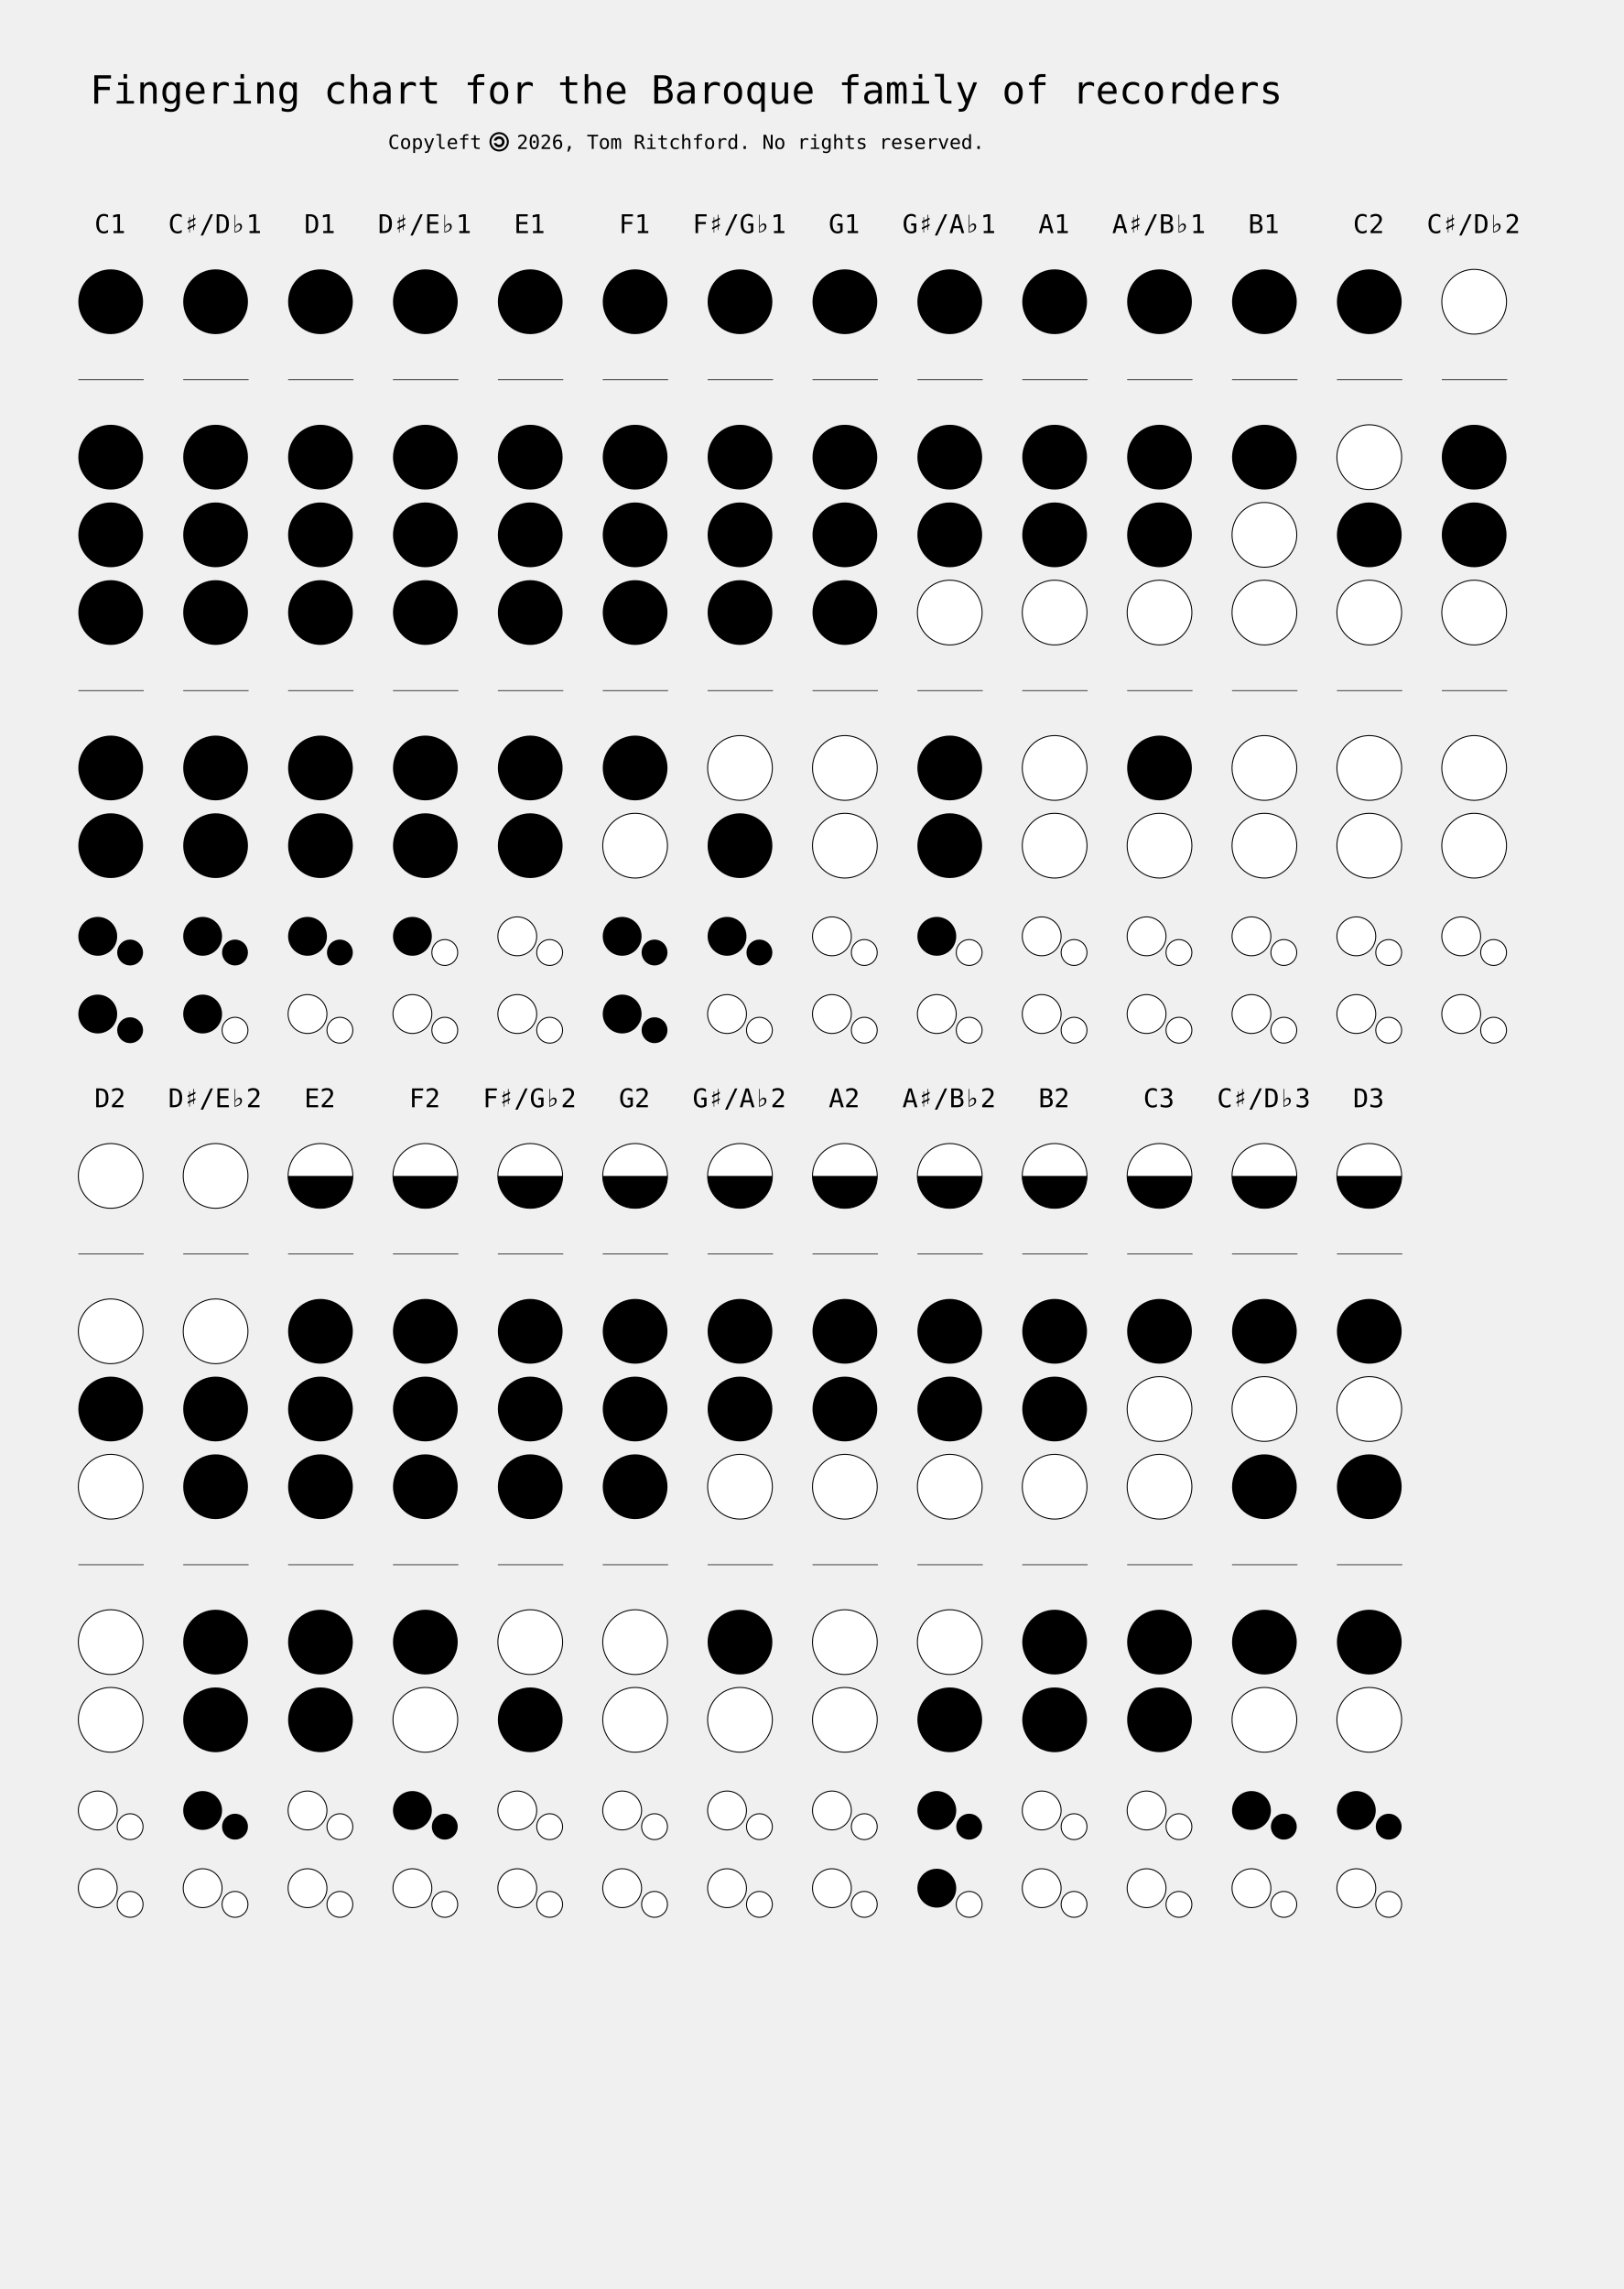
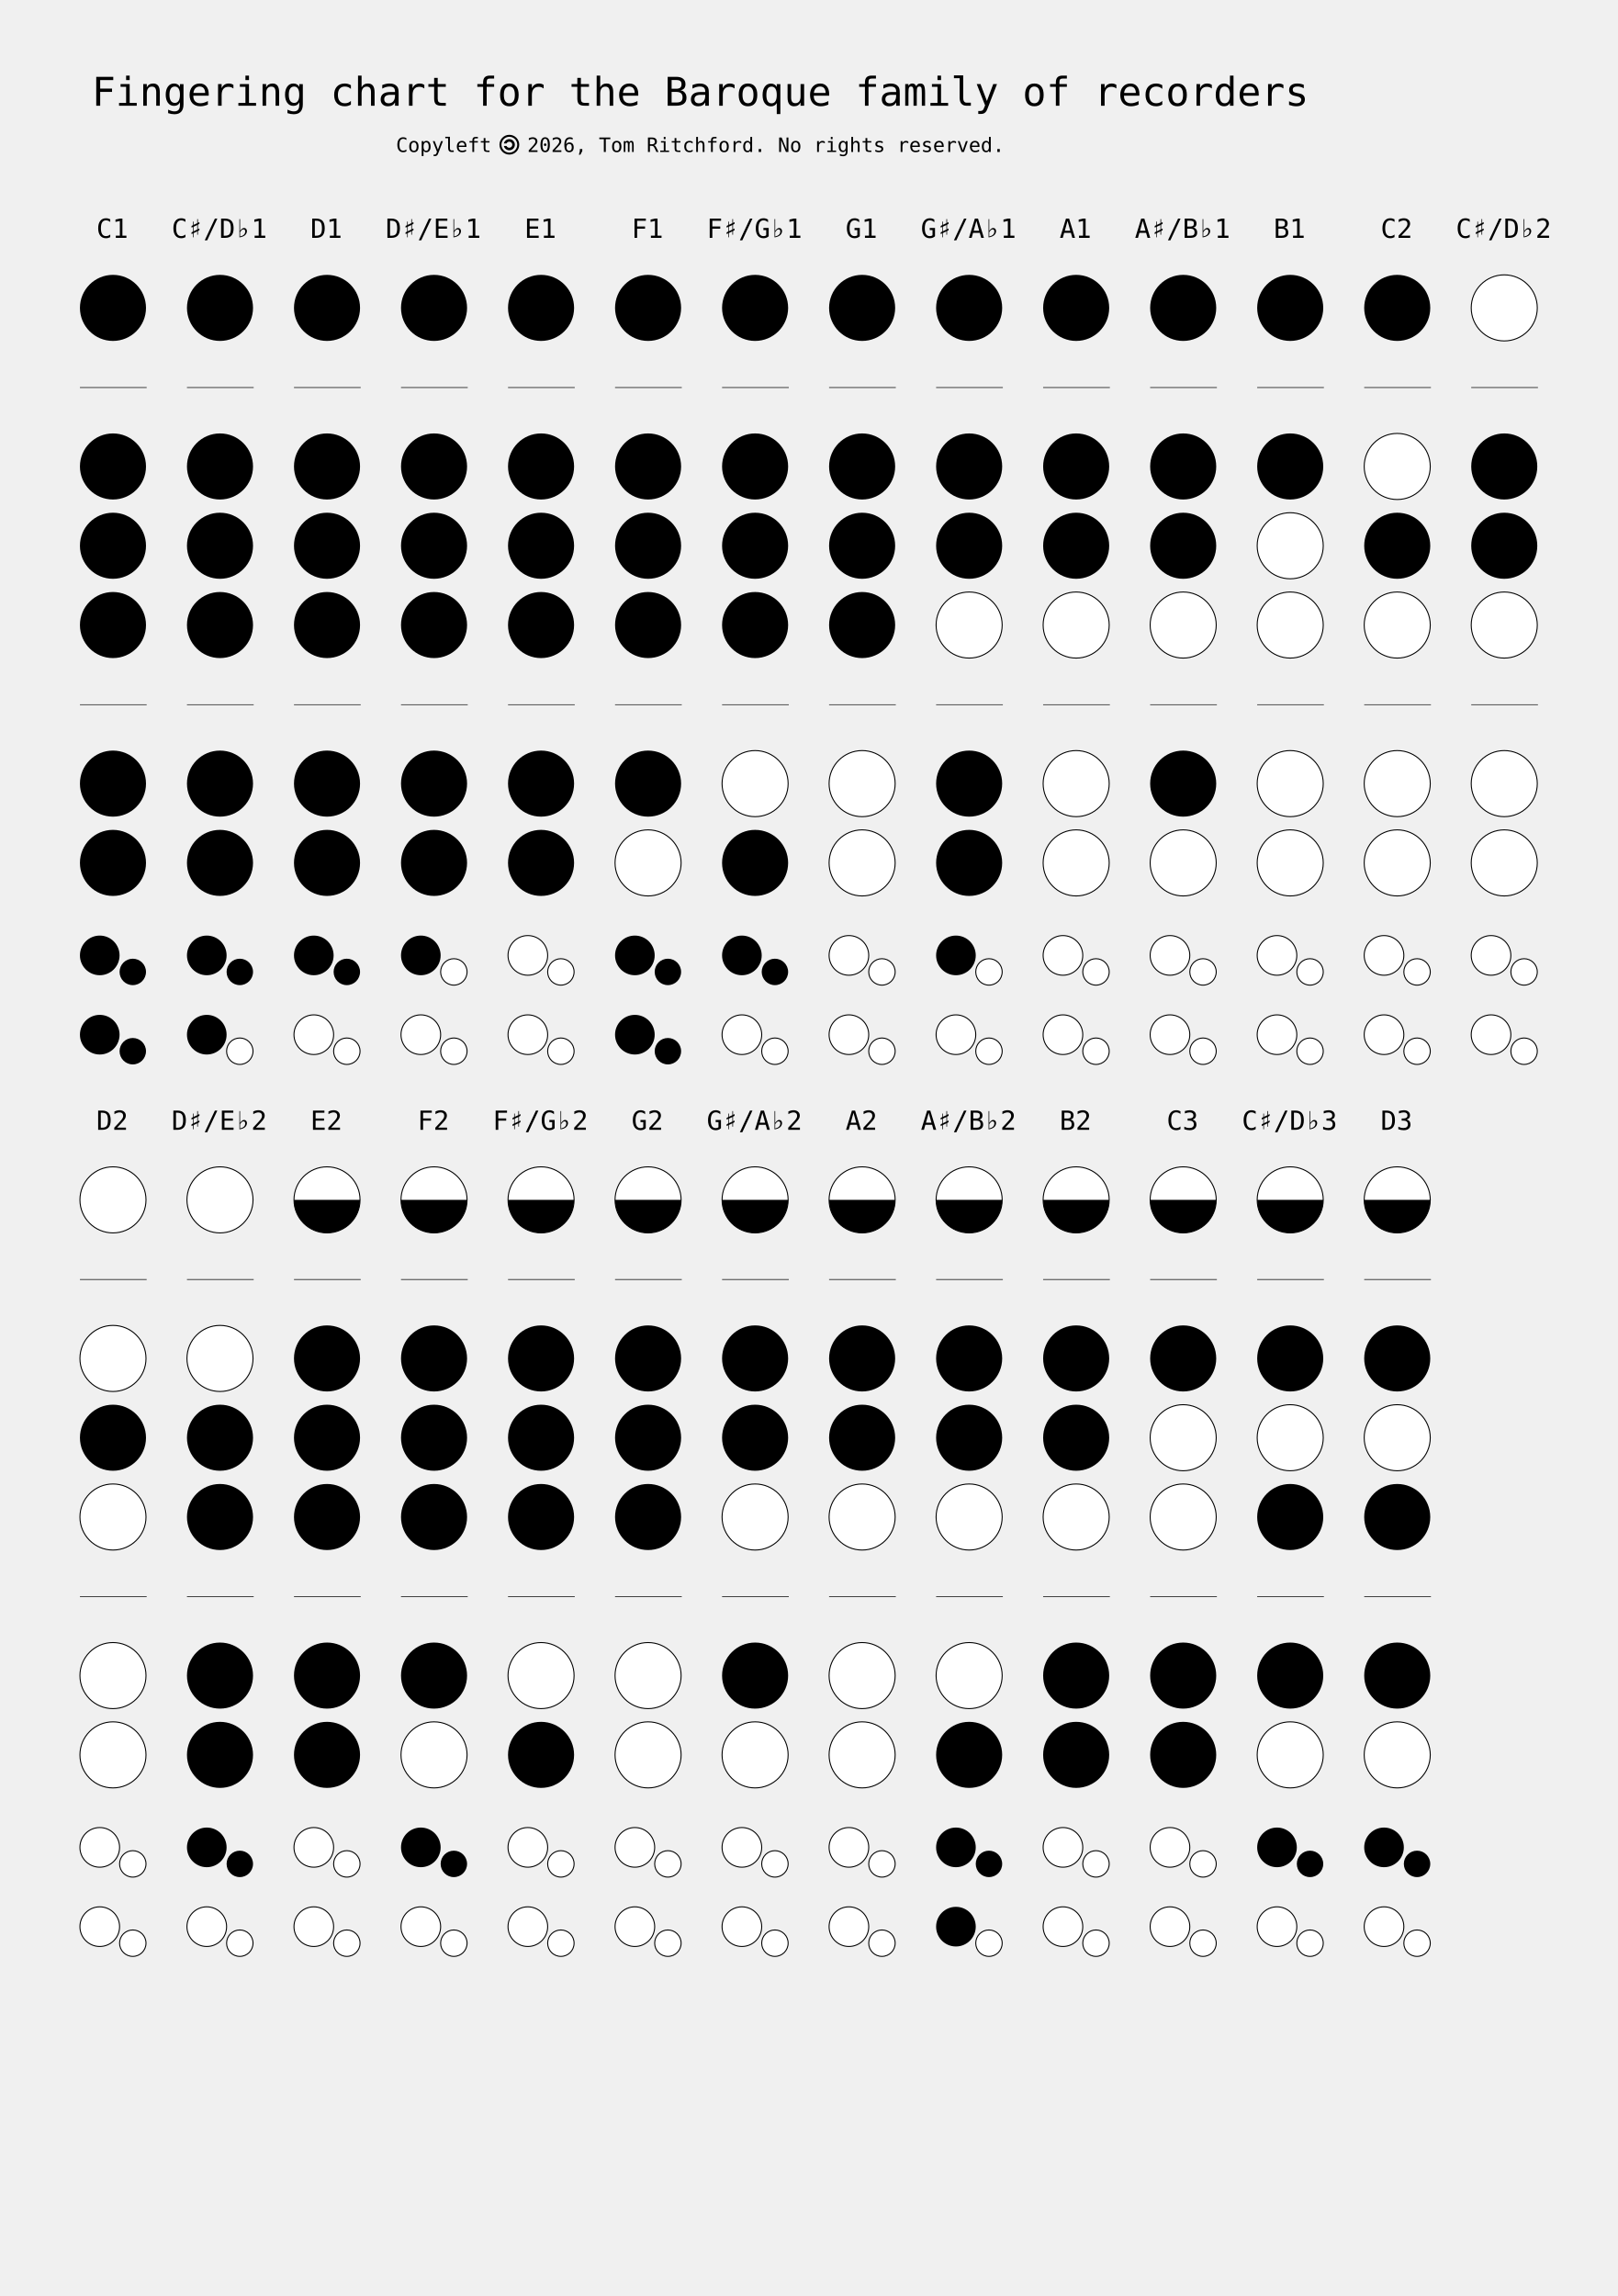
- <svg xmlns="http://www.w3.org/2000/svg" viewBox="0 0 2508 3535">
+ <svg xmlns="http://www.w3.org/2000/svg" viewBox="0 0 2448 3475">
  <defs>
    <svg id="copyleft">
      <circle cx="5" cy="5" r="4.49" fill="none" stroke="#000" stroke-width="1" />
      <path d="M 2.23,4.37 H 3.57 a 1.53,1.53 0 1 1 0,1.28 H 2.23 a 2.81,2.81 0 1 0 0-1.28 z" />
    </svg>
    <circle cx="50" cy="50" r="50" id="pad" />
    <circle cx="80" cy="95" r="20" id="little-hole" />
    <circle cx="30" cy="70" r="30" id="big-hole" />
    <rect x="0" y="50" width="120" height="1" style="fill: black;" id="horizontal-line" />
    <path d="  M 0,50   A 50,50 0 0 0 100,50   Z  " fill="black" id="octave" />
  </defs>
  <style>
    .page_background { fill: transparent; }
    .body_background { fill: transparent; }
    .charts_background { fill: transparent; }
    .note_fingering_background { fill: transparent; }
    .fingering_background { fill: transparent; }
    .outline { fill: white; stroke: black; stroke-width: 1.5; }
    .caption { fill: black; font-size: 40px; font-family: monospace; text-anchor: middle; }
  </style>
-   <svg class="body" x="30" y="30" width="2388" height="3415">
+   <svg class="body" x="30" y="30" width="2328" height="3355">
    <rect fill="transparent" width="100%" height="100%" />
-     <svg class="page" x="30" y="30" width="2448" height="3475">
+     <svg class="page" x="30" y="30" width="2388" height="3415">
      <rect fill="transparent" width="100%" height="100%" />
      <svg>
        <text font-size="60px" font-family="monospace" text-anchor="middle" x="1000" y="100">
          Fingering chart for the Baroque family of recorders
        </text>
        <text font-size="30px" font-family="monospace" text-anchor="middle" x="1000" y="170">
          Copyleft <tspan fill="transparent">©</tspan> 2026, Tom Ritchford. No rights reserved.
        </text>
        <use href="#copyleft" x="232" y="48" transform="scale(3, 3)" />
      </svg>
-       <svg class="charts" x="30" y="255" width="2328" height="3130">
+       <svg class="charts" x="30" y="255" width="2268" height="3070">
        <rect fill="transparent" width="100%" height="100%" />
        <svg class="note_fingering" x="0" y="0" width="162" height="1460">
          <rect fill="transparent" width="100%" height="100%" />
          <svg class="fingering" x="30" y="100" width="102" height="1200">
            <rect fill="transparent" width="100%" height="100%" />
            <use x="1" y="1" href="#pad" />
            <use x="1" y="121" href="#horizontal-line" />
            <use x="1" y="241" href="#pad" />
            <use x="1" y="361" href="#pad" />
            <use x="1" y="481" href="#pad" />
            <use x="1" y="601" href="#horizontal-line" />
            <use x="1" y="721" href="#pad" />
            <use x="1" y="841" href="#pad" />
            <use x="1" y="961" href="#little-hole" />
            <use x="1" y="961" href="#big-hole" />
            <use x="1" y="1081" href="#little-hole" />
            <use x="1" y="1081" href="#big-hole" />
          </svg>
          <text class="caption" height="100" x="80" y="45">  C1  </text>
        </svg>
        <svg class="note_fingering" x="162" y="0" width="162" height="1460">
          <rect fill="transparent" width="100%" height="100%" />
          <svg class="fingering" x="30" y="100" width="102" height="1200">
            <rect fill="transparent" width="100%" height="100%" />
            <use x="1" y="1" href="#pad" />
            <use x="1" y="121" href="#horizontal-line" />
            <use x="1" y="241" href="#pad" />
            <use x="1" y="361" href="#pad" />
            <use x="1" y="481" href="#pad" />
            <use x="1" y="601" href="#horizontal-line" />
            <use x="1" y="721" href="#pad" />
            <use x="1" y="841" href="#pad" />
            <use x="1" y="961" href="#little-hole" />
            <use x="1" y="961" href="#big-hole" />
            <use x="1" y="1081" href="#little-hole" class="outline" />
            <use x="1" y="1081" href="#big-hole" />
          </svg>
          <text class="caption" height="100" x="80" y="45">C♯/D♭1</text>
        </svg>
        <svg class="note_fingering" x="324" y="0" width="162" height="1460">
          <rect fill="transparent" width="100%" height="100%" />
          <svg class="fingering" x="30" y="100" width="102" height="1200">
            <rect fill="transparent" width="100%" height="100%" />
            <use x="1" y="1" href="#pad" />
            <use x="1" y="121" href="#horizontal-line" />
            <use x="1" y="241" href="#pad" />
            <use x="1" y="361" href="#pad" />
            <use x="1" y="481" href="#pad" />
            <use x="1" y="601" href="#horizontal-line" />
            <use x="1" y="721" href="#pad" />
            <use x="1" y="841" href="#pad" />
            <use x="1" y="961" href="#little-hole" />
            <use x="1" y="961" href="#big-hole" />
            <use x="1" y="1081" href="#little-hole" class="outline" />
            <use x="1" y="1081" href="#big-hole" class="outline" />
          </svg>
          <text class="caption" height="100" x="80" y="45">  D1  </text>
        </svg>
        <svg class="note_fingering" x="486" y="0" width="162" height="1460">
          <rect fill="transparent" width="100%" height="100%" />
          <svg class="fingering" x="30" y="100" width="102" height="1200">
            <rect fill="transparent" width="100%" height="100%" />
            <use x="1" y="1" href="#pad" />
            <use x="1" y="121" href="#horizontal-line" />
            <use x="1" y="241" href="#pad" />
            <use x="1" y="361" href="#pad" />
            <use x="1" y="481" href="#pad" />
            <use x="1" y="601" href="#horizontal-line" />
            <use x="1" y="721" href="#pad" />
            <use x="1" y="841" href="#pad" />
            <use x="1" y="961" href="#little-hole" class="outline" />
            <use x="1" y="961" href="#big-hole" />
            <use x="1" y="1081" href="#little-hole" class="outline" />
            <use x="1" y="1081" href="#big-hole" class="outline" />
          </svg>
          <text class="caption" height="100" x="80" y="45">D♯/E♭1</text>
        </svg>
        <svg class="note_fingering" x="648" y="0" width="162" height="1460">
          <rect fill="transparent" width="100%" height="100%" />
          <svg class="fingering" x="30" y="100" width="102" height="1200">
            <rect fill="transparent" width="100%" height="100%" />
            <use x="1" y="1" href="#pad" />
            <use x="1" y="121" href="#horizontal-line" />
            <use x="1" y="241" href="#pad" />
            <use x="1" y="361" href="#pad" />
            <use x="1" y="481" href="#pad" />
            <use x="1" y="601" href="#horizontal-line" />
            <use x="1" y="721" href="#pad" />
            <use x="1" y="841" href="#pad" />
            <use x="1" y="961" href="#little-hole" class="outline" />
            <use x="1" y="961" href="#big-hole" class="outline" />
            <use x="1" y="1081" href="#little-hole" class="outline" />
            <use x="1" y="1081" href="#big-hole" class="outline" />
          </svg>
          <text class="caption" height="100" x="80" y="45">  E1  </text>
        </svg>
        <svg class="note_fingering" x="810" y="0" width="162" height="1460">
          <rect fill="transparent" width="100%" height="100%" />
          <svg class="fingering" x="30" y="100" width="102" height="1200">
            <rect fill="transparent" width="100%" height="100%" />
            <use x="1" y="1" href="#pad" />
            <use x="1" y="121" href="#horizontal-line" />
            <use x="1" y="241" href="#pad" />
            <use x="1" y="361" href="#pad" />
            <use x="1" y="481" href="#pad" />
            <use x="1" y="601" href="#horizontal-line" />
            <use x="1" y="721" href="#pad" />
            <use x="1" y="841" href="#pad" class="outline" />
            <use x="1" y="961" href="#little-hole" />
            <use x="1" y="961" href="#big-hole" />
            <use x="1" y="1081" href="#little-hole" />
            <use x="1" y="1081" href="#big-hole" />
          </svg>
          <text class="caption" height="100" x="80" y="45">  F1  </text>
        </svg>
        <svg class="note_fingering" x="972" y="0" width="162" height="1460">
          <rect fill="transparent" width="100%" height="100%" />
          <svg class="fingering" x="30" y="100" width="102" height="1200">
            <rect fill="transparent" width="100%" height="100%" />
            <use x="1" y="1" href="#pad" />
            <use x="1" y="121" href="#horizontal-line" />
            <use x="1" y="241" href="#pad" />
            <use x="1" y="361" href="#pad" />
            <use x="1" y="481" href="#pad" />
            <use x="1" y="601" href="#horizontal-line" />
            <use x="1" y="721" href="#pad" class="outline" />
            <use x="1" y="841" href="#pad" />
            <use x="1" y="961" href="#little-hole" />
            <use x="1" y="961" href="#big-hole" />
            <use x="1" y="1081" href="#little-hole" class="outline" />
            <use x="1" y="1081" href="#big-hole" class="outline" />
          </svg>
          <text class="caption" height="100" x="80" y="45">F♯/G♭1</text>
        </svg>
        <svg class="note_fingering" x="1134" y="0" width="162" height="1460">
          <rect fill="transparent" width="100%" height="100%" />
          <svg class="fingering" x="30" y="100" width="102" height="1200">
            <rect fill="transparent" width="100%" height="100%" />
            <use x="1" y="1" href="#pad" />
            <use x="1" y="121" href="#horizontal-line" />
            <use x="1" y="241" href="#pad" />
            <use x="1" y="361" href="#pad" />
            <use x="1" y="481" href="#pad" />
            <use x="1" y="601" href="#horizontal-line" />
            <use x="1" y="721" href="#pad" class="outline" />
            <use x="1" y="841" href="#pad" class="outline" />
            <use x="1" y="961" href="#little-hole" class="outline" />
            <use x="1" y="961" href="#big-hole" class="outline" />
            <use x="1" y="1081" href="#little-hole" class="outline" />
            <use x="1" y="1081" href="#big-hole" class="outline" />
          </svg>
          <text class="caption" height="100" x="80" y="45">  G1  </text>
        </svg>
        <svg class="note_fingering" x="1296" y="0" width="162" height="1460">
          <rect fill="transparent" width="100%" height="100%" />
          <svg class="fingering" x="30" y="100" width="102" height="1200">
            <rect fill="transparent" width="100%" height="100%" />
            <use x="1" y="1" href="#pad" />
            <use x="1" y="121" href="#horizontal-line" />
            <use x="1" y="241" href="#pad" />
            <use x="1" y="361" href="#pad" />
            <use x="1" y="481" href="#pad" class="outline" />
            <use x="1" y="601" href="#horizontal-line" />
            <use x="1" y="721" href="#pad" />
            <use x="1" y="841" href="#pad" />
            <use x="1" y="961" href="#little-hole" class="outline" />
            <use x="1" y="961" href="#big-hole" />
            <use x="1" y="1081" href="#little-hole" class="outline" />
            <use x="1" y="1081" href="#big-hole" class="outline" />
          </svg>
          <text class="caption" height="100" x="80" y="45">G♯/A♭1</text>
        </svg>
        <svg class="note_fingering" x="1458" y="0" width="162" height="1460">
          <rect fill="transparent" width="100%" height="100%" />
          <svg class="fingering" x="30" y="100" width="102" height="1200">
            <rect fill="transparent" width="100%" height="100%" />
            <use x="1" y="1" href="#pad" />
            <use x="1" y="121" href="#horizontal-line" />
            <use x="1" y="241" href="#pad" />
            <use x="1" y="361" href="#pad" />
            <use x="1" y="481" href="#pad" class="outline" />
            <use x="1" y="601" href="#horizontal-line" />
            <use x="1" y="721" href="#pad" class="outline" />
            <use x="1" y="841" href="#pad" class="outline" />
            <use x="1" y="961" href="#little-hole" class="outline" />
            <use x="1" y="961" href="#big-hole" class="outline" />
            <use x="1" y="1081" href="#little-hole" class="outline" />
            <use x="1" y="1081" href="#big-hole" class="outline" />
          </svg>
          <text class="caption" height="100" x="80" y="45">  A1  </text>
        </svg>
        <svg class="note_fingering" x="1620" y="0" width="162" height="1460">
          <rect fill="transparent" width="100%" height="100%" />
          <svg class="fingering" x="30" y="100" width="102" height="1200">
            <rect fill="transparent" width="100%" height="100%" />
            <use x="1" y="1" href="#pad" />
            <use x="1" y="121" href="#horizontal-line" />
            <use x="1" y="241" href="#pad" />
            <use x="1" y="361" href="#pad" />
            <use x="1" y="481" href="#pad" class="outline" />
            <use x="1" y="601" href="#horizontal-line" />
            <use x="1" y="721" href="#pad" />
            <use x="1" y="841" href="#pad" class="outline" />
            <use x="1" y="961" href="#little-hole" class="outline" />
            <use x="1" y="961" href="#big-hole" class="outline" />
            <use x="1" y="1081" href="#little-hole" class="outline" />
            <use x="1" y="1081" href="#big-hole" class="outline" />
          </svg>
          <text class="caption" height="100" x="80" y="45">A♯/B♭1</text>
        </svg>
        <svg class="note_fingering" x="1782" y="0" width="162" height="1460">
          <rect fill="transparent" width="100%" height="100%" />
          <svg class="fingering" x="30" y="100" width="102" height="1200">
            <rect fill="transparent" width="100%" height="100%" />
            <use x="1" y="1" href="#pad" />
            <use x="1" y="121" href="#horizontal-line" />
            <use x="1" y="241" href="#pad" />
            <use x="1" y="361" href="#pad" class="outline" />
            <use x="1" y="481" href="#pad" class="outline" />
            <use x="1" y="601" href="#horizontal-line" />
            <use x="1" y="721" href="#pad" class="outline" />
            <use x="1" y="841" href="#pad" class="outline" />
            <use x="1" y="961" href="#little-hole" class="outline" />
            <use x="1" y="961" href="#big-hole" class="outline" />
            <use x="1" y="1081" href="#little-hole" class="outline" />
            <use x="1" y="1081" href="#big-hole" class="outline" />
          </svg>
          <text class="caption" height="100" x="80" y="45">  B1  </text>
        </svg>
        <svg class="note_fingering" x="1944" y="0" width="162" height="1460">
          <rect fill="transparent" width="100%" height="100%" />
          <svg class="fingering" x="30" y="100" width="102" height="1200">
            <rect fill="transparent" width="100%" height="100%" />
            <use x="1" y="1" href="#pad" />
            <use x="1" y="121" href="#horizontal-line" />
            <use x="1" y="241" href="#pad" class="outline" />
            <use x="1" y="361" href="#pad" />
            <use x="1" y="481" href="#pad" class="outline" />
            <use x="1" y="601" href="#horizontal-line" />
            <use x="1" y="721" href="#pad" class="outline" />
            <use x="1" y="841" href="#pad" class="outline" />
            <use x="1" y="961" href="#little-hole" class="outline" />
            <use x="1" y="961" href="#big-hole" class="outline" />
            <use x="1" y="1081" href="#little-hole" class="outline" />
            <use x="1" y="1081" href="#big-hole" class="outline" />
          </svg>
          <text class="caption" height="100" x="80" y="45">  C2  </text>
        </svg>
        <svg class="note_fingering" x="2106" y="0" width="162" height="1460">
          <rect fill="transparent" width="100%" height="100%" />
          <svg class="fingering" x="30" y="100" width="102" height="1200">
            <rect fill="transparent" width="100%" height="100%" />
            <use x="1" y="1" href="#pad" class="outline" />
            <use x="1" y="121" href="#horizontal-line" />
            <use x="1" y="241" href="#pad" />
            <use x="1" y="361" href="#pad" />
            <use x="1" y="481" href="#pad" class="outline" />
            <use x="1" y="601" href="#horizontal-line" />
            <use x="1" y="721" href="#pad" class="outline" />
            <use x="1" y="841" href="#pad" class="outline" />
            <use x="1" y="961" href="#little-hole" class="outline" />
            <use x="1" y="961" href="#big-hole" class="outline" />
            <use x="1" y="1081" href="#little-hole" class="outline" />
            <use x="1" y="1081" href="#big-hole" class="outline" />
          </svg>
          <text class="caption" height="100" x="80" y="45">C♯/D♭2</text>
        </svg>
        <svg class="note_fingering" x="0" y="1350" width="162" height="1460">
          <rect fill="transparent" width="100%" height="100%" />
          <svg class="fingering" x="30" y="100" width="102" height="1200">
            <rect fill="transparent" width="100%" height="100%" />
            <use x="1" y="1" href="#pad" class="outline" />
            <use x="1" y="121" href="#horizontal-line" />
            <use x="1" y="241" href="#pad" class="outline" />
            <use x="1" y="361" href="#pad" />
            <use x="1" y="481" href="#pad" class="outline" />
            <use x="1" y="601" href="#horizontal-line" />
            <use x="1" y="721" href="#pad" class="outline" />
            <use x="1" y="841" href="#pad" class="outline" />
            <use x="1" y="961" href="#little-hole" class="outline" />
            <use x="1" y="961" href="#big-hole" class="outline" />
            <use x="1" y="1081" href="#little-hole" class="outline" />
            <use x="1" y="1081" href="#big-hole" class="outline" />
          </svg>
          <text class="caption" height="100" x="80" y="45">  D2  </text>
        </svg>
        <svg class="note_fingering" x="162" y="1350" width="162" height="1460">
          <rect fill="transparent" width="100%" height="100%" />
          <svg class="fingering" x="30" y="100" width="102" height="1200">
            <rect fill="transparent" width="100%" height="100%" />
            <use x="1" y="1" href="#pad" class="outline" />
            <use x="1" y="121" href="#horizontal-line" />
            <use x="1" y="241" href="#pad" class="outline" />
            <use x="1" y="361" href="#pad" />
            <use x="1" y="481" href="#pad" />
            <use x="1" y="601" href="#horizontal-line" />
            <use x="1" y="721" href="#pad" />
            <use x="1" y="841" href="#pad" />
            <use x="1" y="961" href="#little-hole" />
            <use x="1" y="961" href="#big-hole" />
            <use x="1" y="1081" href="#little-hole" class="outline" />
            <use x="1" y="1081" href="#big-hole" class="outline" />
          </svg>
          <text class="caption" height="100" x="80" y="45">D♯/E♭2</text>
        </svg>
        <svg class="note_fingering" x="324" y="1350" width="162" height="1460">
          <rect fill="transparent" width="100%" height="100%" />
          <svg class="fingering" x="30" y="100" width="102" height="1200">
            <rect fill="transparent" width="100%" height="100%" />
            <use x="1" y="1" href="#pad" class="outline" />
            <use x="1" y="1" href="#octave" />
            <use x="1" y="121" href="#horizontal-line" />
            <use x="1" y="241" href="#pad" />
            <use x="1" y="361" href="#pad" />
            <use x="1" y="481" href="#pad" />
            <use x="1" y="601" href="#horizontal-line" />
            <use x="1" y="721" href="#pad" />
            <use x="1" y="841" href="#pad" />
            <use x="1" y="961" href="#little-hole" class="outline" />
            <use x="1" y="961" href="#big-hole" class="outline" />
            <use x="1" y="1081" href="#little-hole" class="outline" />
            <use x="1" y="1081" href="#big-hole" class="outline" />
          </svg>
          <text class="caption" height="100" x="80" y="45">  E2  </text>
        </svg>
        <svg class="note_fingering" x="486" y="1350" width="162" height="1460">
          <rect fill="transparent" width="100%" height="100%" />
          <svg class="fingering" x="30" y="100" width="102" height="1200">
            <rect fill="transparent" width="100%" height="100%" />
            <use x="1" y="1" href="#pad" class="outline" />
            <use x="1" y="1" href="#octave" />
            <use x="1" y="121" href="#horizontal-line" />
            <use x="1" y="241" href="#pad" />
            <use x="1" y="361" href="#pad" />
            <use x="1" y="481" href="#pad" />
            <use x="1" y="601" href="#horizontal-line" />
            <use x="1" y="721" href="#pad" />
            <use x="1" y="841" href="#pad" class="outline" />
            <use x="1" y="961" href="#little-hole" />
            <use x="1" y="961" href="#big-hole" />
            <use x="1" y="1081" href="#little-hole" class="outline" />
            <use x="1" y="1081" href="#big-hole" class="outline" />
          </svg>
          <text class="caption" height="100" x="80" y="45">  F2  </text>
        </svg>
        <svg class="note_fingering" x="648" y="1350" width="162" height="1460">
          <rect fill="transparent" width="100%" height="100%" />
          <svg class="fingering" x="30" y="100" width="102" height="1200">
            <rect fill="transparent" width="100%" height="100%" />
            <use x="1" y="1" href="#pad" class="outline" />
            <use x="1" y="1" href="#octave" />
            <use x="1" y="121" href="#horizontal-line" />
            <use x="1" y="241" href="#pad" />
            <use x="1" y="361" href="#pad" />
            <use x="1" y="481" href="#pad" />
            <use x="1" y="601" href="#horizontal-line" />
            <use x="1" y="721" href="#pad" class="outline" />
            <use x="1" y="841" href="#pad" />
            <use x="1" y="961" href="#little-hole" class="outline" />
            <use x="1" y="961" href="#big-hole" class="outline" />
            <use x="1" y="1081" href="#little-hole" class="outline" />
            <use x="1" y="1081" href="#big-hole" class="outline" />
          </svg>
          <text class="caption" height="100" x="80" y="45">F♯/G♭2</text>
        </svg>
        <svg class="note_fingering" x="810" y="1350" width="162" height="1460">
          <rect fill="transparent" width="100%" height="100%" />
          <svg class="fingering" x="30" y="100" width="102" height="1200">
            <rect fill="transparent" width="100%" height="100%" />
            <use x="1" y="1" href="#pad" class="outline" />
            <use x="1" y="1" href="#octave" />
            <use x="1" y="121" href="#horizontal-line" />
            <use x="1" y="241" href="#pad" />
            <use x="1" y="361" href="#pad" />
            <use x="1" y="481" href="#pad" />
            <use x="1" y="601" href="#horizontal-line" />
            <use x="1" y="721" href="#pad" class="outline" />
            <use x="1" y="841" href="#pad" class="outline" />
            <use x="1" y="961" href="#little-hole" class="outline" />
            <use x="1" y="961" href="#big-hole" class="outline" />
            <use x="1" y="1081" href="#little-hole" class="outline" />
            <use x="1" y="1081" href="#big-hole" class="outline" />
          </svg>
          <text class="caption" height="100" x="80" y="45">  G2  </text>
        </svg>
        <svg class="note_fingering" x="972" y="1350" width="162" height="1460">
          <rect fill="transparent" width="100%" height="100%" />
          <svg class="fingering" x="30" y="100" width="102" height="1200">
            <rect fill="transparent" width="100%" height="100%" />
            <use x="1" y="1" href="#pad" class="outline" />
            <use x="1" y="1" href="#octave" />
            <use x="1" y="121" href="#horizontal-line" />
            <use x="1" y="241" href="#pad" />
            <use x="1" y="361" href="#pad" />
            <use x="1" y="481" href="#pad" class="outline" />
            <use x="1" y="601" href="#horizontal-line" />
            <use x="1" y="721" href="#pad" />
            <use x="1" y="841" href="#pad" class="outline" />
            <use x="1" y="961" href="#little-hole" class="outline" />
            <use x="1" y="961" href="#big-hole" class="outline" />
            <use x="1" y="1081" href="#little-hole" class="outline" />
            <use x="1" y="1081" href="#big-hole" class="outline" />
          </svg>
          <text class="caption" height="100" x="80" y="45">G♯/A♭2</text>
        </svg>
        <svg class="note_fingering" x="1134" y="1350" width="162" height="1460">
          <rect fill="transparent" width="100%" height="100%" />
          <svg class="fingering" x="30" y="100" width="102" height="1200">
            <rect fill="transparent" width="100%" height="100%" />
            <use x="1" y="1" href="#pad" class="outline" />
            <use x="1" y="1" href="#octave" />
            <use x="1" y="121" href="#horizontal-line" />
            <use x="1" y="241" href="#pad" />
            <use x="1" y="361" href="#pad" />
            <use x="1" y="481" href="#pad" class="outline" />
            <use x="1" y="601" href="#horizontal-line" />
            <use x="1" y="721" href="#pad" class="outline" />
            <use x="1" y="841" href="#pad" class="outline" />
            <use x="1" y="961" href="#little-hole" class="outline" />
            <use x="1" y="961" href="#big-hole" class="outline" />
            <use x="1" y="1081" href="#little-hole" class="outline" />
            <use x="1" y="1081" href="#big-hole" class="outline" />
          </svg>
          <text class="caption" height="100" x="80" y="45">  A2  </text>
        </svg>
        <svg class="note_fingering" x="1296" y="1350" width="162" height="1460">
          <rect fill="transparent" width="100%" height="100%" />
          <svg class="fingering" x="30" y="100" width="102" height="1200">
            <rect fill="transparent" width="100%" height="100%" />
            <use x="1" y="1" href="#pad" class="outline" />
            <use x="1" y="1" href="#octave" />
            <use x="1" y="121" href="#horizontal-line" />
            <use x="1" y="241" href="#pad" />
            <use x="1" y="361" href="#pad" />
            <use x="1" y="481" href="#pad" class="outline" />
            <use x="1" y="601" href="#horizontal-line" />
            <use x="1" y="721" href="#pad" class="outline" />
            <use x="1" y="841" href="#pad" />
            <use x="1" y="961" href="#little-hole" />
            <use x="1" y="961" href="#big-hole" />
            <use x="1" y="1081" href="#little-hole" class="outline" />
            <use x="1" y="1081" href="#big-hole" />
          </svg>
          <text class="caption" height="100" x="80" y="45">A♯/B♭2</text>
        </svg>
        <svg class="note_fingering" x="1458" y="1350" width="162" height="1460">
          <rect fill="transparent" width="100%" height="100%" />
          <svg class="fingering" x="30" y="100" width="102" height="1200">
            <rect fill="transparent" width="100%" height="100%" />
            <use x="1" y="1" href="#pad" class="outline" />
            <use x="1" y="1" href="#octave" />
            <use x="1" y="121" href="#horizontal-line" />
            <use x="1" y="241" href="#pad" />
            <use x="1" y="361" href="#pad" />
            <use x="1" y="481" href="#pad" class="outline" />
            <use x="1" y="601" href="#horizontal-line" />
            <use x="1" y="721" href="#pad" />
            <use x="1" y="841" href="#pad" />
            <use x="1" y="961" href="#little-hole" class="outline" />
            <use x="1" y="961" href="#big-hole" class="outline" />
            <use x="1" y="1081" href="#little-hole" class="outline" />
            <use x="1" y="1081" href="#big-hole" class="outline" />
          </svg>
          <text class="caption" height="100" x="80" y="45">  B2  </text>
        </svg>
        <svg class="note_fingering" x="1620" y="1350" width="162" height="1460">
          <rect fill="transparent" width="100%" height="100%" />
          <svg class="fingering" x="30" y="100" width="102" height="1200">
            <rect fill="transparent" width="100%" height="100%" />
            <use x="1" y="1" href="#pad" class="outline" />
            <use x="1" y="1" href="#octave" />
            <use x="1" y="121" href="#horizontal-line" />
            <use x="1" y="241" href="#pad" />
            <use x="1" y="361" href="#pad" class="outline" />
            <use x="1" y="481" href="#pad" class="outline" />
            <use x="1" y="601" href="#horizontal-line" />
            <use x="1" y="721" href="#pad" />
            <use x="1" y="841" href="#pad" />
            <use x="1" y="961" href="#little-hole" class="outline" />
            <use x="1" y="961" href="#big-hole" class="outline" />
            <use x="1" y="1081" href="#little-hole" class="outline" />
            <use x="1" y="1081" href="#big-hole" class="outline" />
          </svg>
          <text class="caption" height="100" x="80" y="45">  C3  </text>
        </svg>
        <svg class="note_fingering" x="1782" y="1350" width="162" height="1460">
          <rect fill="transparent" width="100%" height="100%" />
          <svg class="fingering" x="30" y="100" width="102" height="1200">
            <rect fill="transparent" width="100%" height="100%" />
            <use x="1" y="1" href="#pad" class="outline" />
            <use x="1" y="1" href="#octave" />
            <use x="1" y="121" href="#horizontal-line" />
            <use x="1" y="241" href="#pad" />
            <use x="1" y="361" href="#pad" class="outline" />
            <use x="1" y="481" href="#pad" />
            <use x="1" y="601" href="#horizontal-line" />
            <use x="1" y="721" href="#pad" />
            <use x="1" y="841" href="#pad" class="outline" />
            <use x="1" y="961" href="#little-hole" />
            <use x="1" y="961" href="#big-hole" />
            <use x="1" y="1081" href="#little-hole" class="outline" />
            <use x="1" y="1081" href="#big-hole" class="outline" />
          </svg>
          <text class="caption" height="100" x="80" y="45">C♯/D♭3</text>
        </svg>
        <svg class="note_fingering" x="1944" y="1350" width="162" height="1460">
          <rect fill="transparent" width="100%" height="100%" />
          <svg class="fingering" x="30" y="100" width="102" height="1200">
            <rect fill="transparent" width="100%" height="100%" />
            <use x="1" y="1" href="#pad" class="outline" />
            <use x="1" y="1" href="#octave" />
            <use x="1" y="121" href="#horizontal-line" />
            <use x="1" y="241" href="#pad" />
            <use x="1" y="361" href="#pad" class="outline" />
            <use x="1" y="481" href="#pad" />
            <use x="1" y="601" href="#horizontal-line" />
            <use x="1" y="721" href="#pad" />
            <use x="1" y="841" href="#pad" class="outline" />
            <use x="1" y="961" href="#little-hole" />
            <use x="1" y="961" href="#big-hole" />
            <use x="1" y="1081" href="#little-hole" class="outline" />
            <use x="1" y="1081" href="#big-hole" class="outline" />
          </svg>
          <text class="caption" height="100" x="80" y="45">  D3  </text>
        </svg>
      </svg>
    </svg>
  </svg>
</svg>
